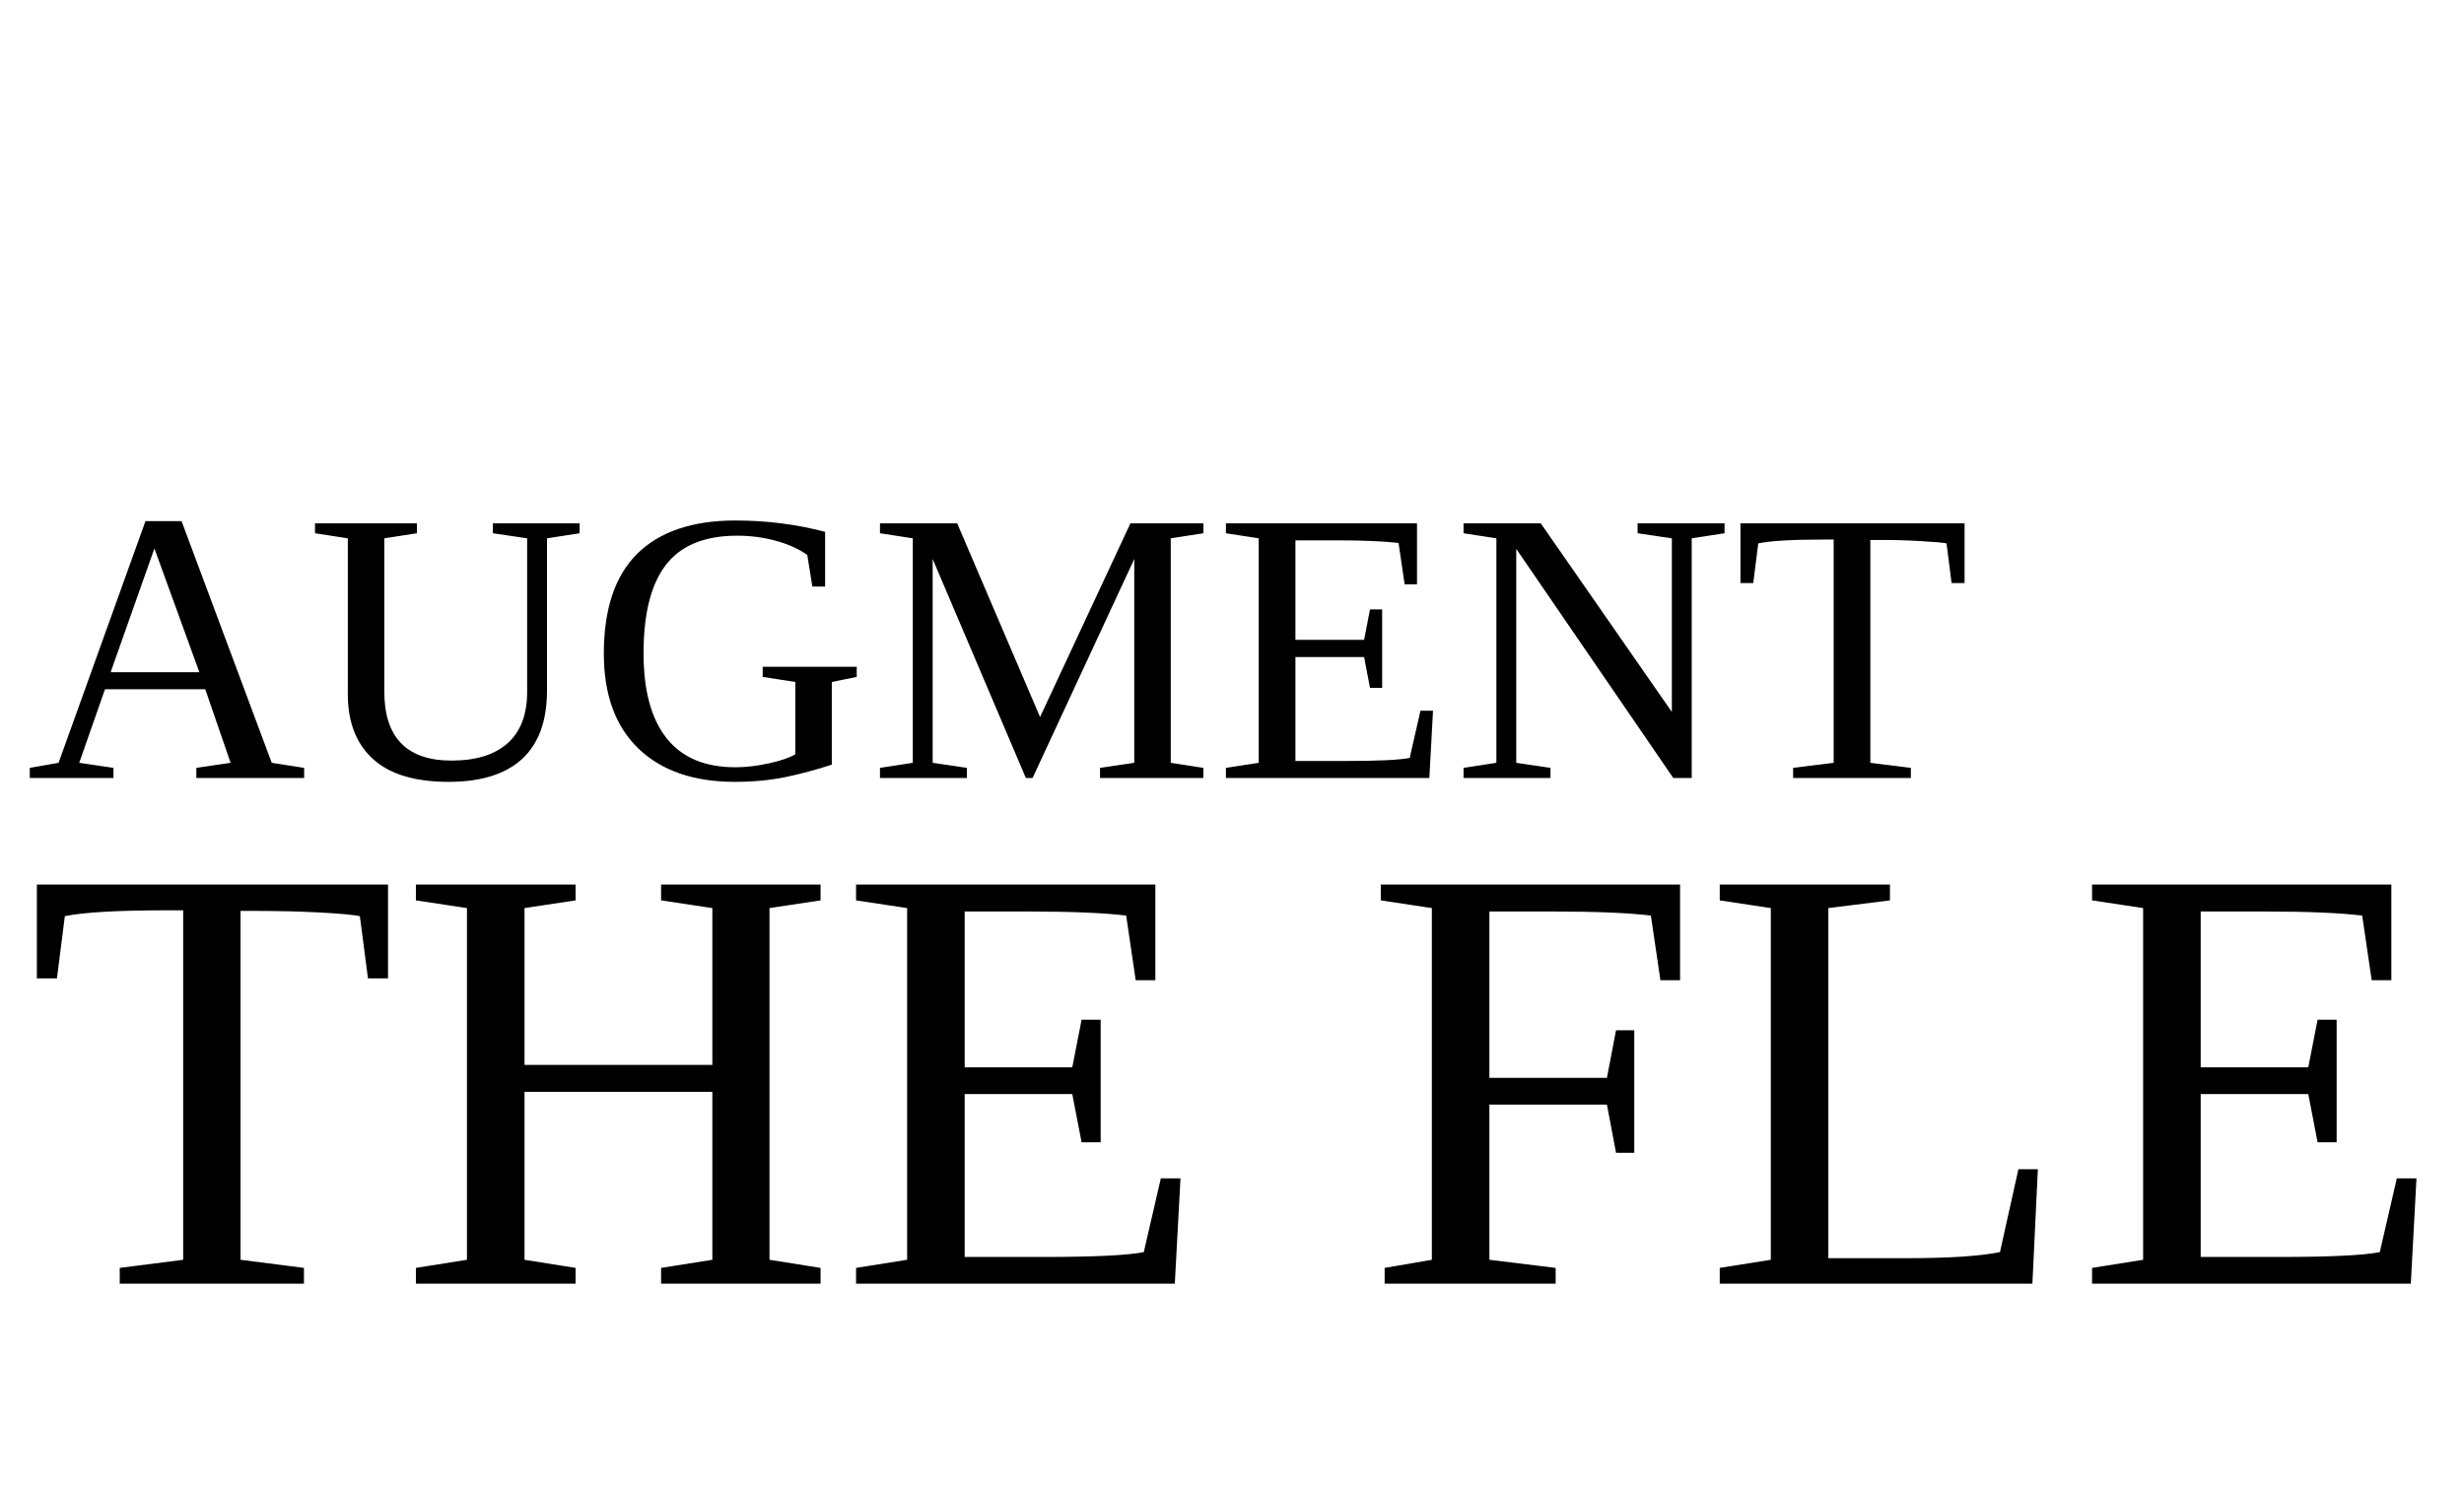
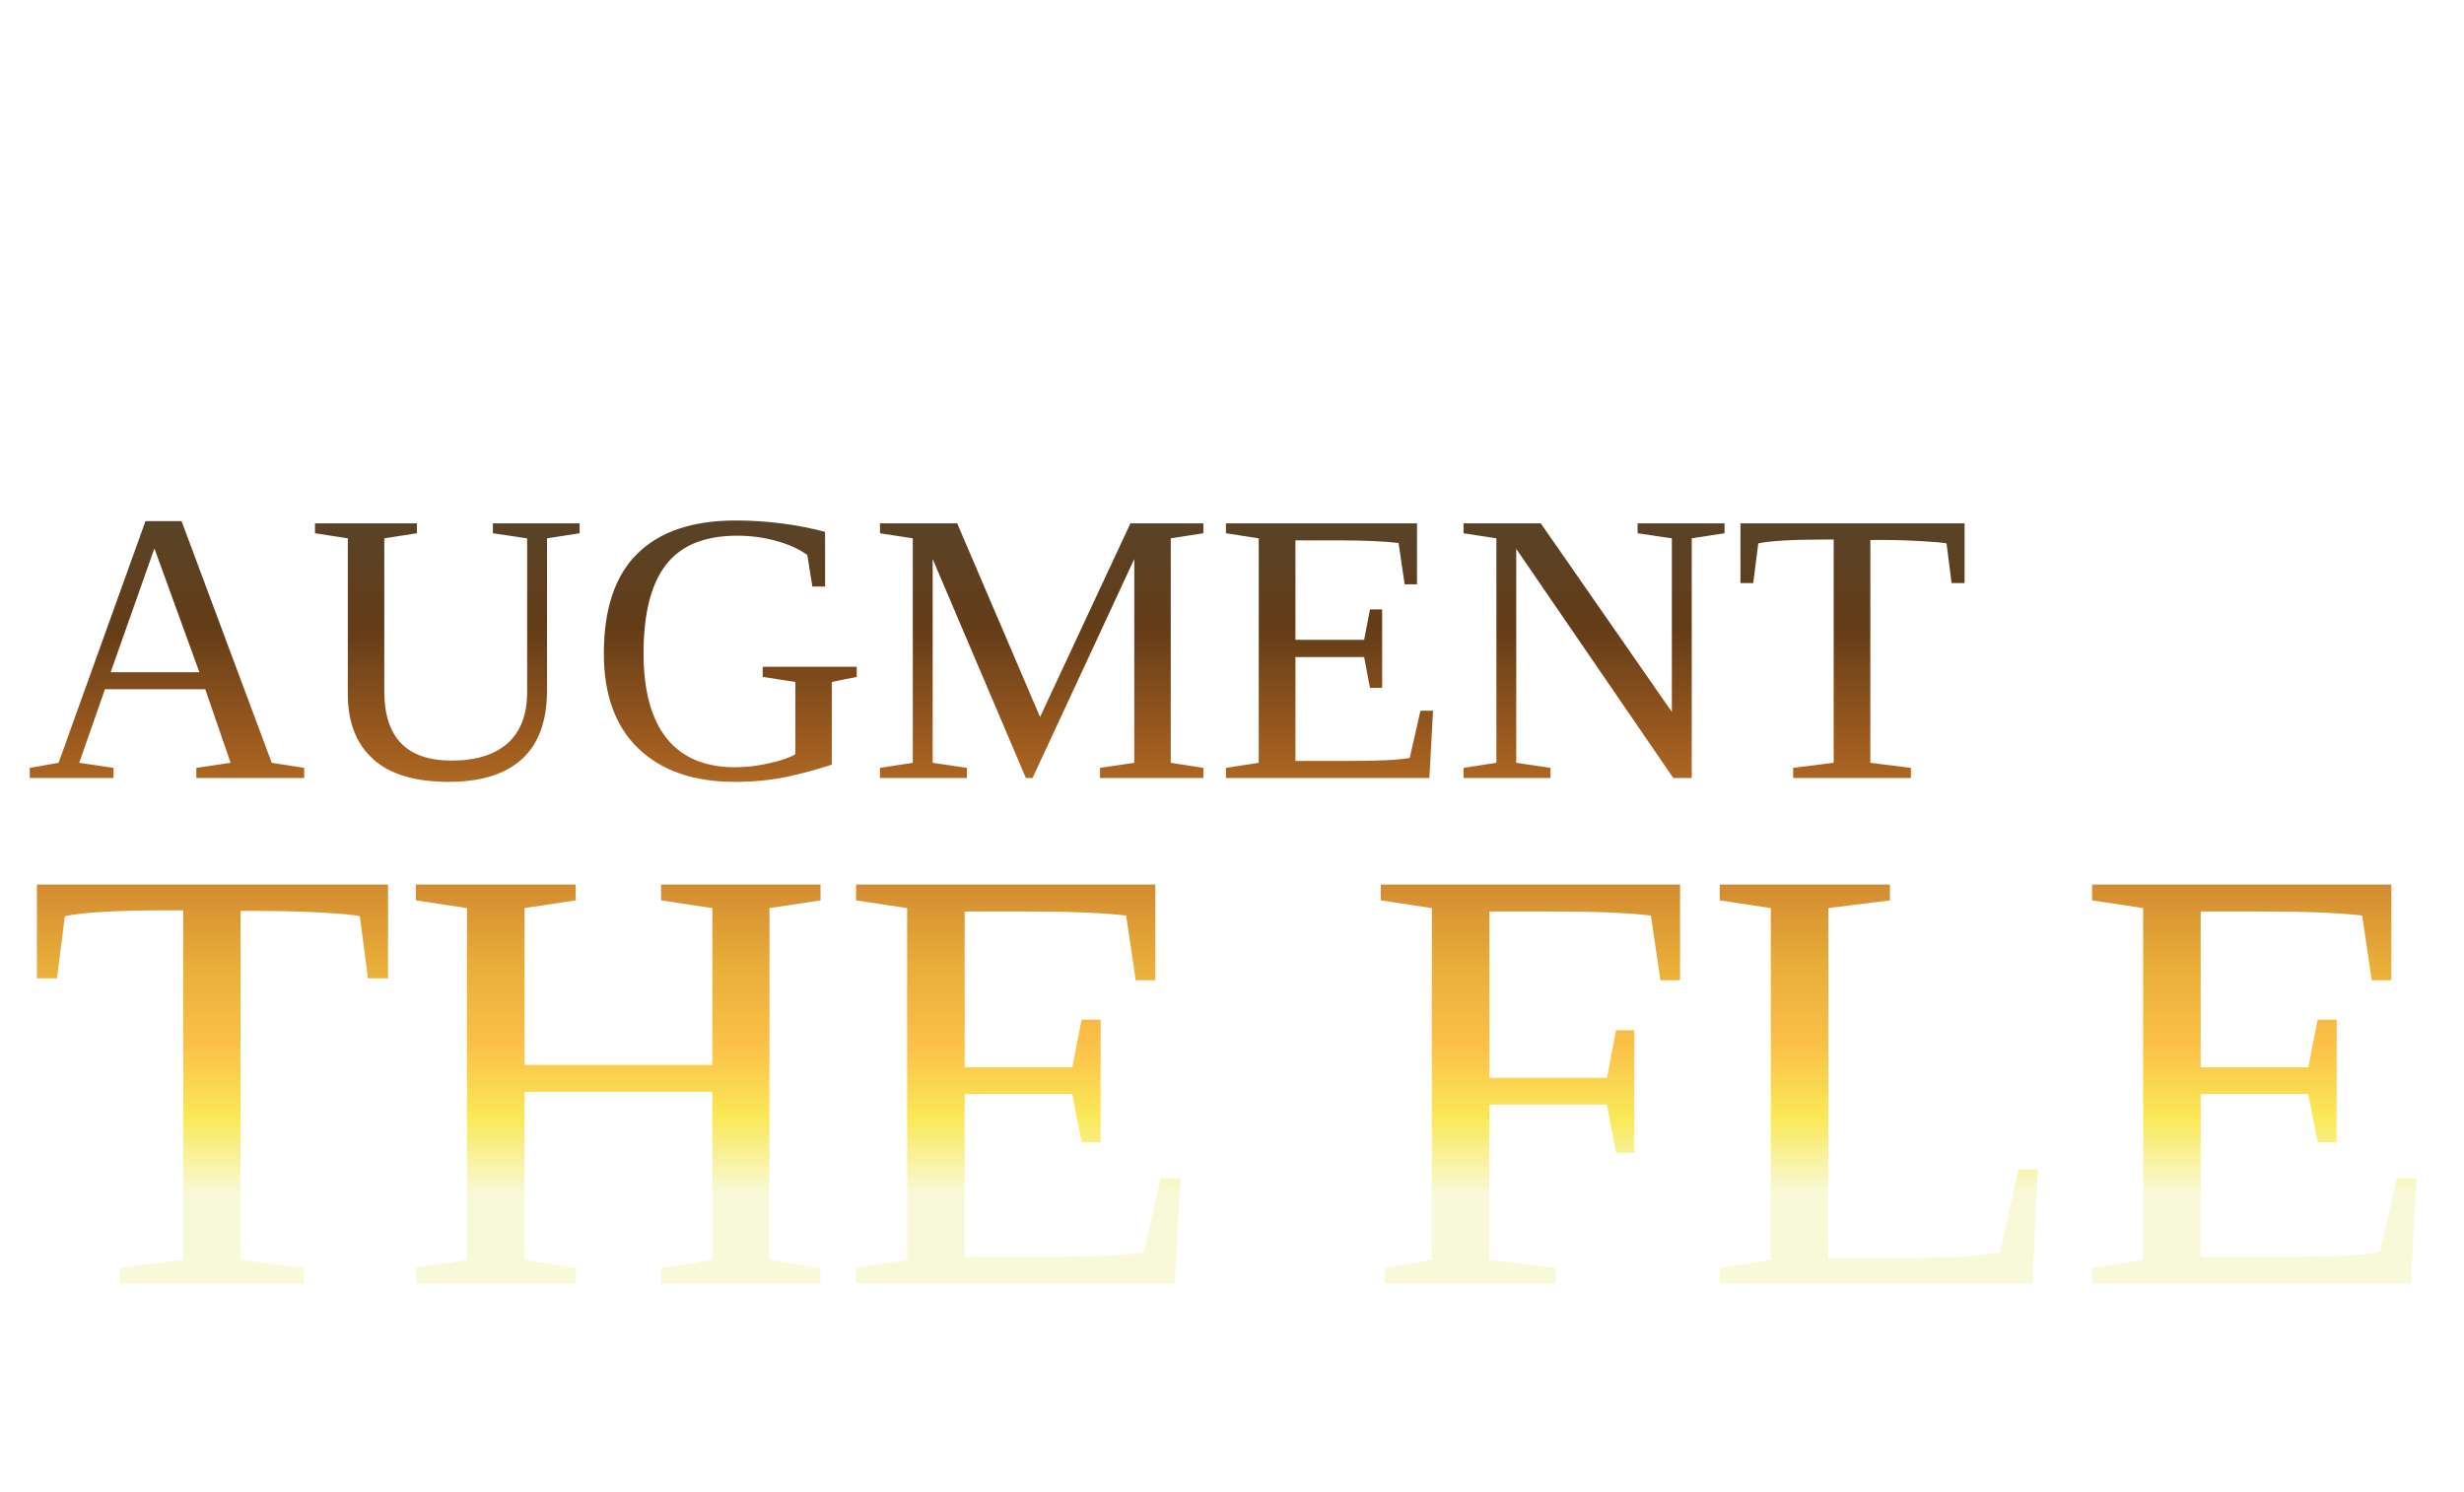
<svg xmlns="http://www.w3.org/2000/svg" version="1.1" id="Layer_1" viewBox="0 0 190 115">
-   <defs>
-     <linearGradient id="rainbow" x1="0" x2="0" y1="0" y2="100%" gradientUnits="userSpaceOnUse">
-       <stop stop-color="#3c2e1d" offset="20%" />
-       <stop stop-color="#4d3d25" offset="28%" />
-       <stop stop-color="#594328" offset="35%" />
-       <stop stop-color="#633c18" offset="42%" />
-       <stop stop-color="#9f5c1f" offset="50%" />
-       <stop stop-color="#cd832f" offset="58%" />
-       <stop stop-color="#eaaf39" offset="65%" />
-       <stop stop-color="#fbc048" offset="70%" />
-       <stop stop-color="#fae957" offset="75%" />
-       <stop stop-color="#f8f9d9" offset="80%" />
-     </linearGradient>
-   </defs>
-   <text>
+   <linearGradient id="rainbow" x1="0" x2="0" y1="0" y2="100%" gradientUnits="userSpaceOnUse">
+     <stop stop-color="#3c2e1d" offset="20%" />
+     <stop stop-color="#4d3d25" offset="28%" />
+     <stop stop-color="#594328" offset="35%" />
+     <stop stop-color="#633c18" offset="42%" />
+     <stop stop-color="#9f5c1f" offset="50%" />
+     <stop stop-color="#cd832f" offset="58%" />
+     <stop stop-color="#eaaf39" offset="65%" />
+     <stop stop-color="#fbc048" offset="70%" />
+     <stop stop-color="#fae957" offset="75%" />
+     <stop stop-color="#f8f9d9" offset="80%" />
+   </linearGradient>
+   <text fill="url(#rainbow)">
    <tspan textLength="190" lengthAdjust="spacingAndGlyphs" font-size="30" x="2" y="60">AUGMENT</tspan>
    <tspan textLength="183" lengthAdjust="spacingAndGlyphs" font-size="47" x="2" dy="39">THE FLESH</tspan>
  </text>
</svg>
